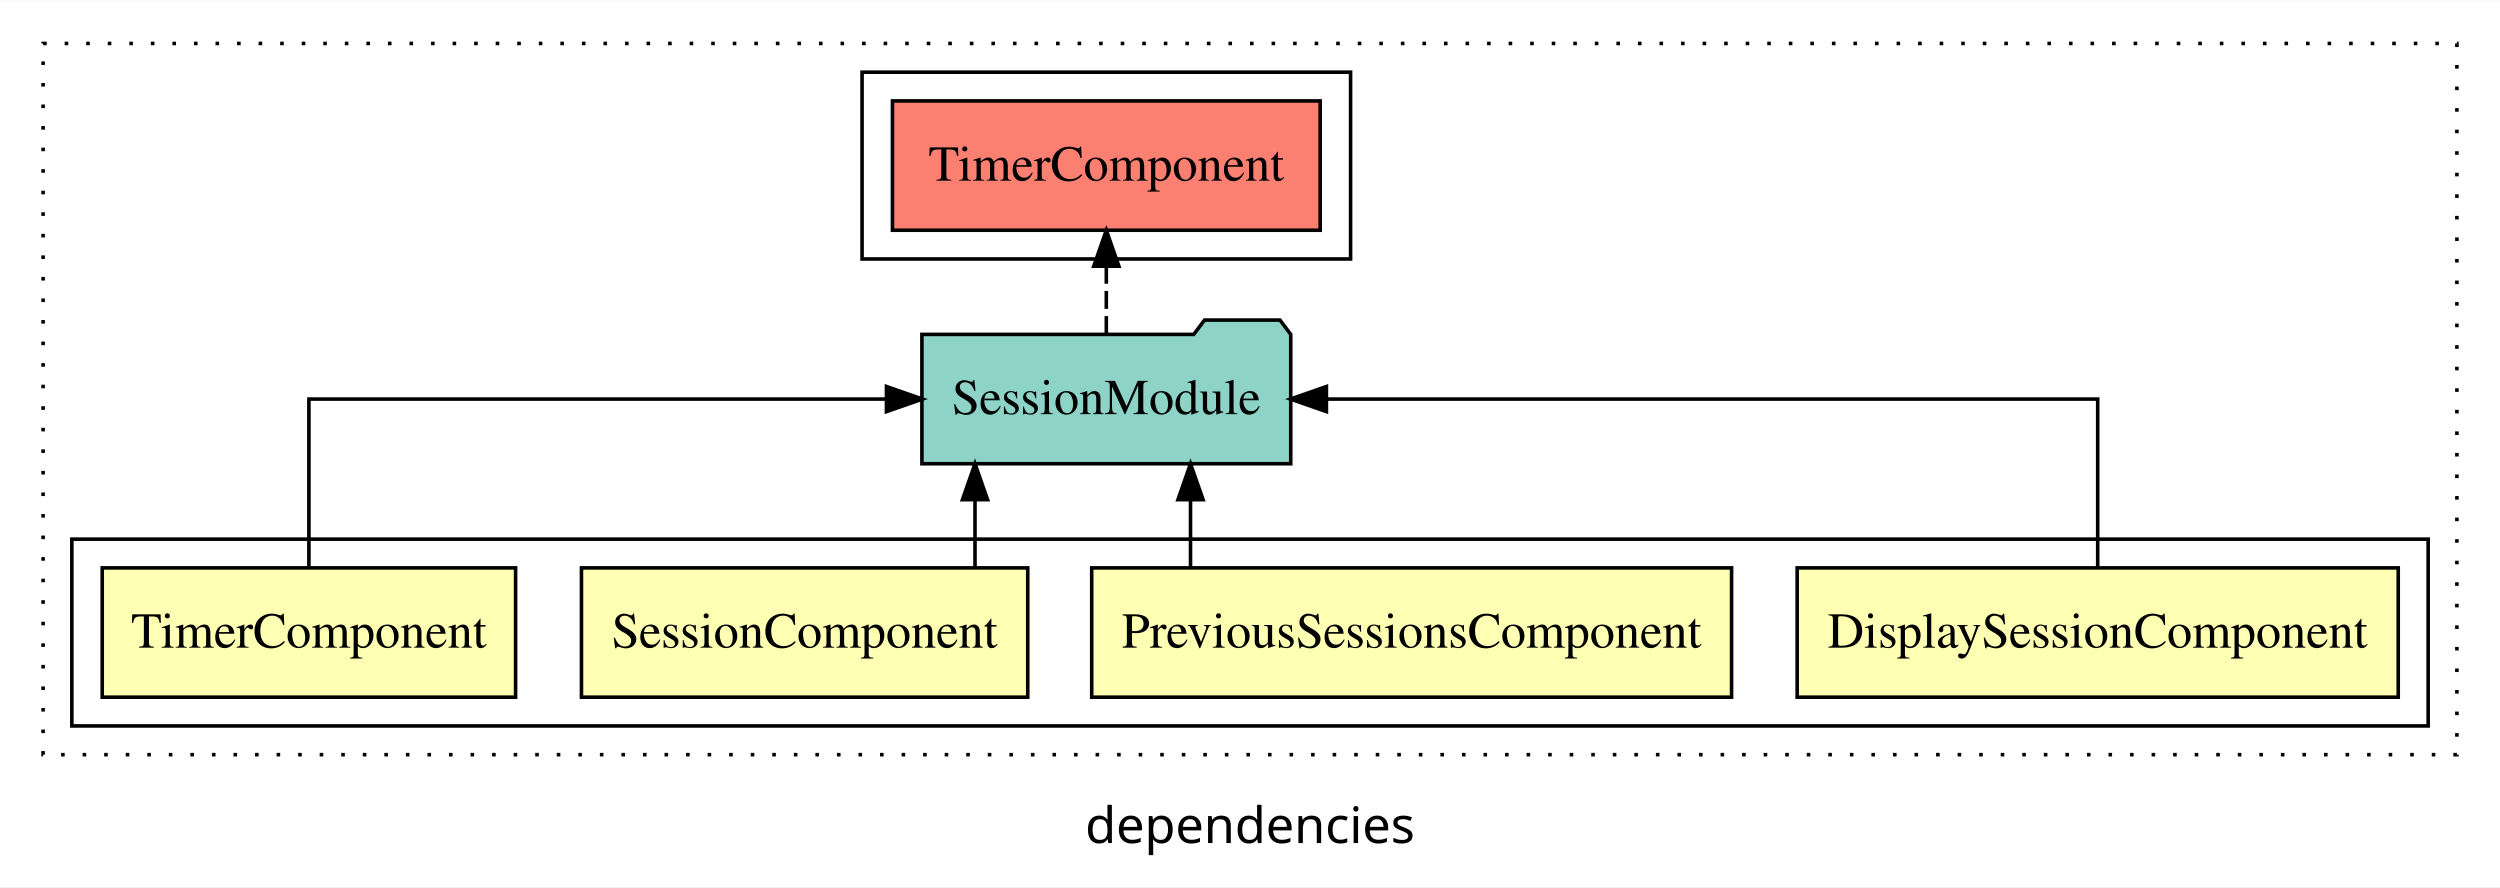
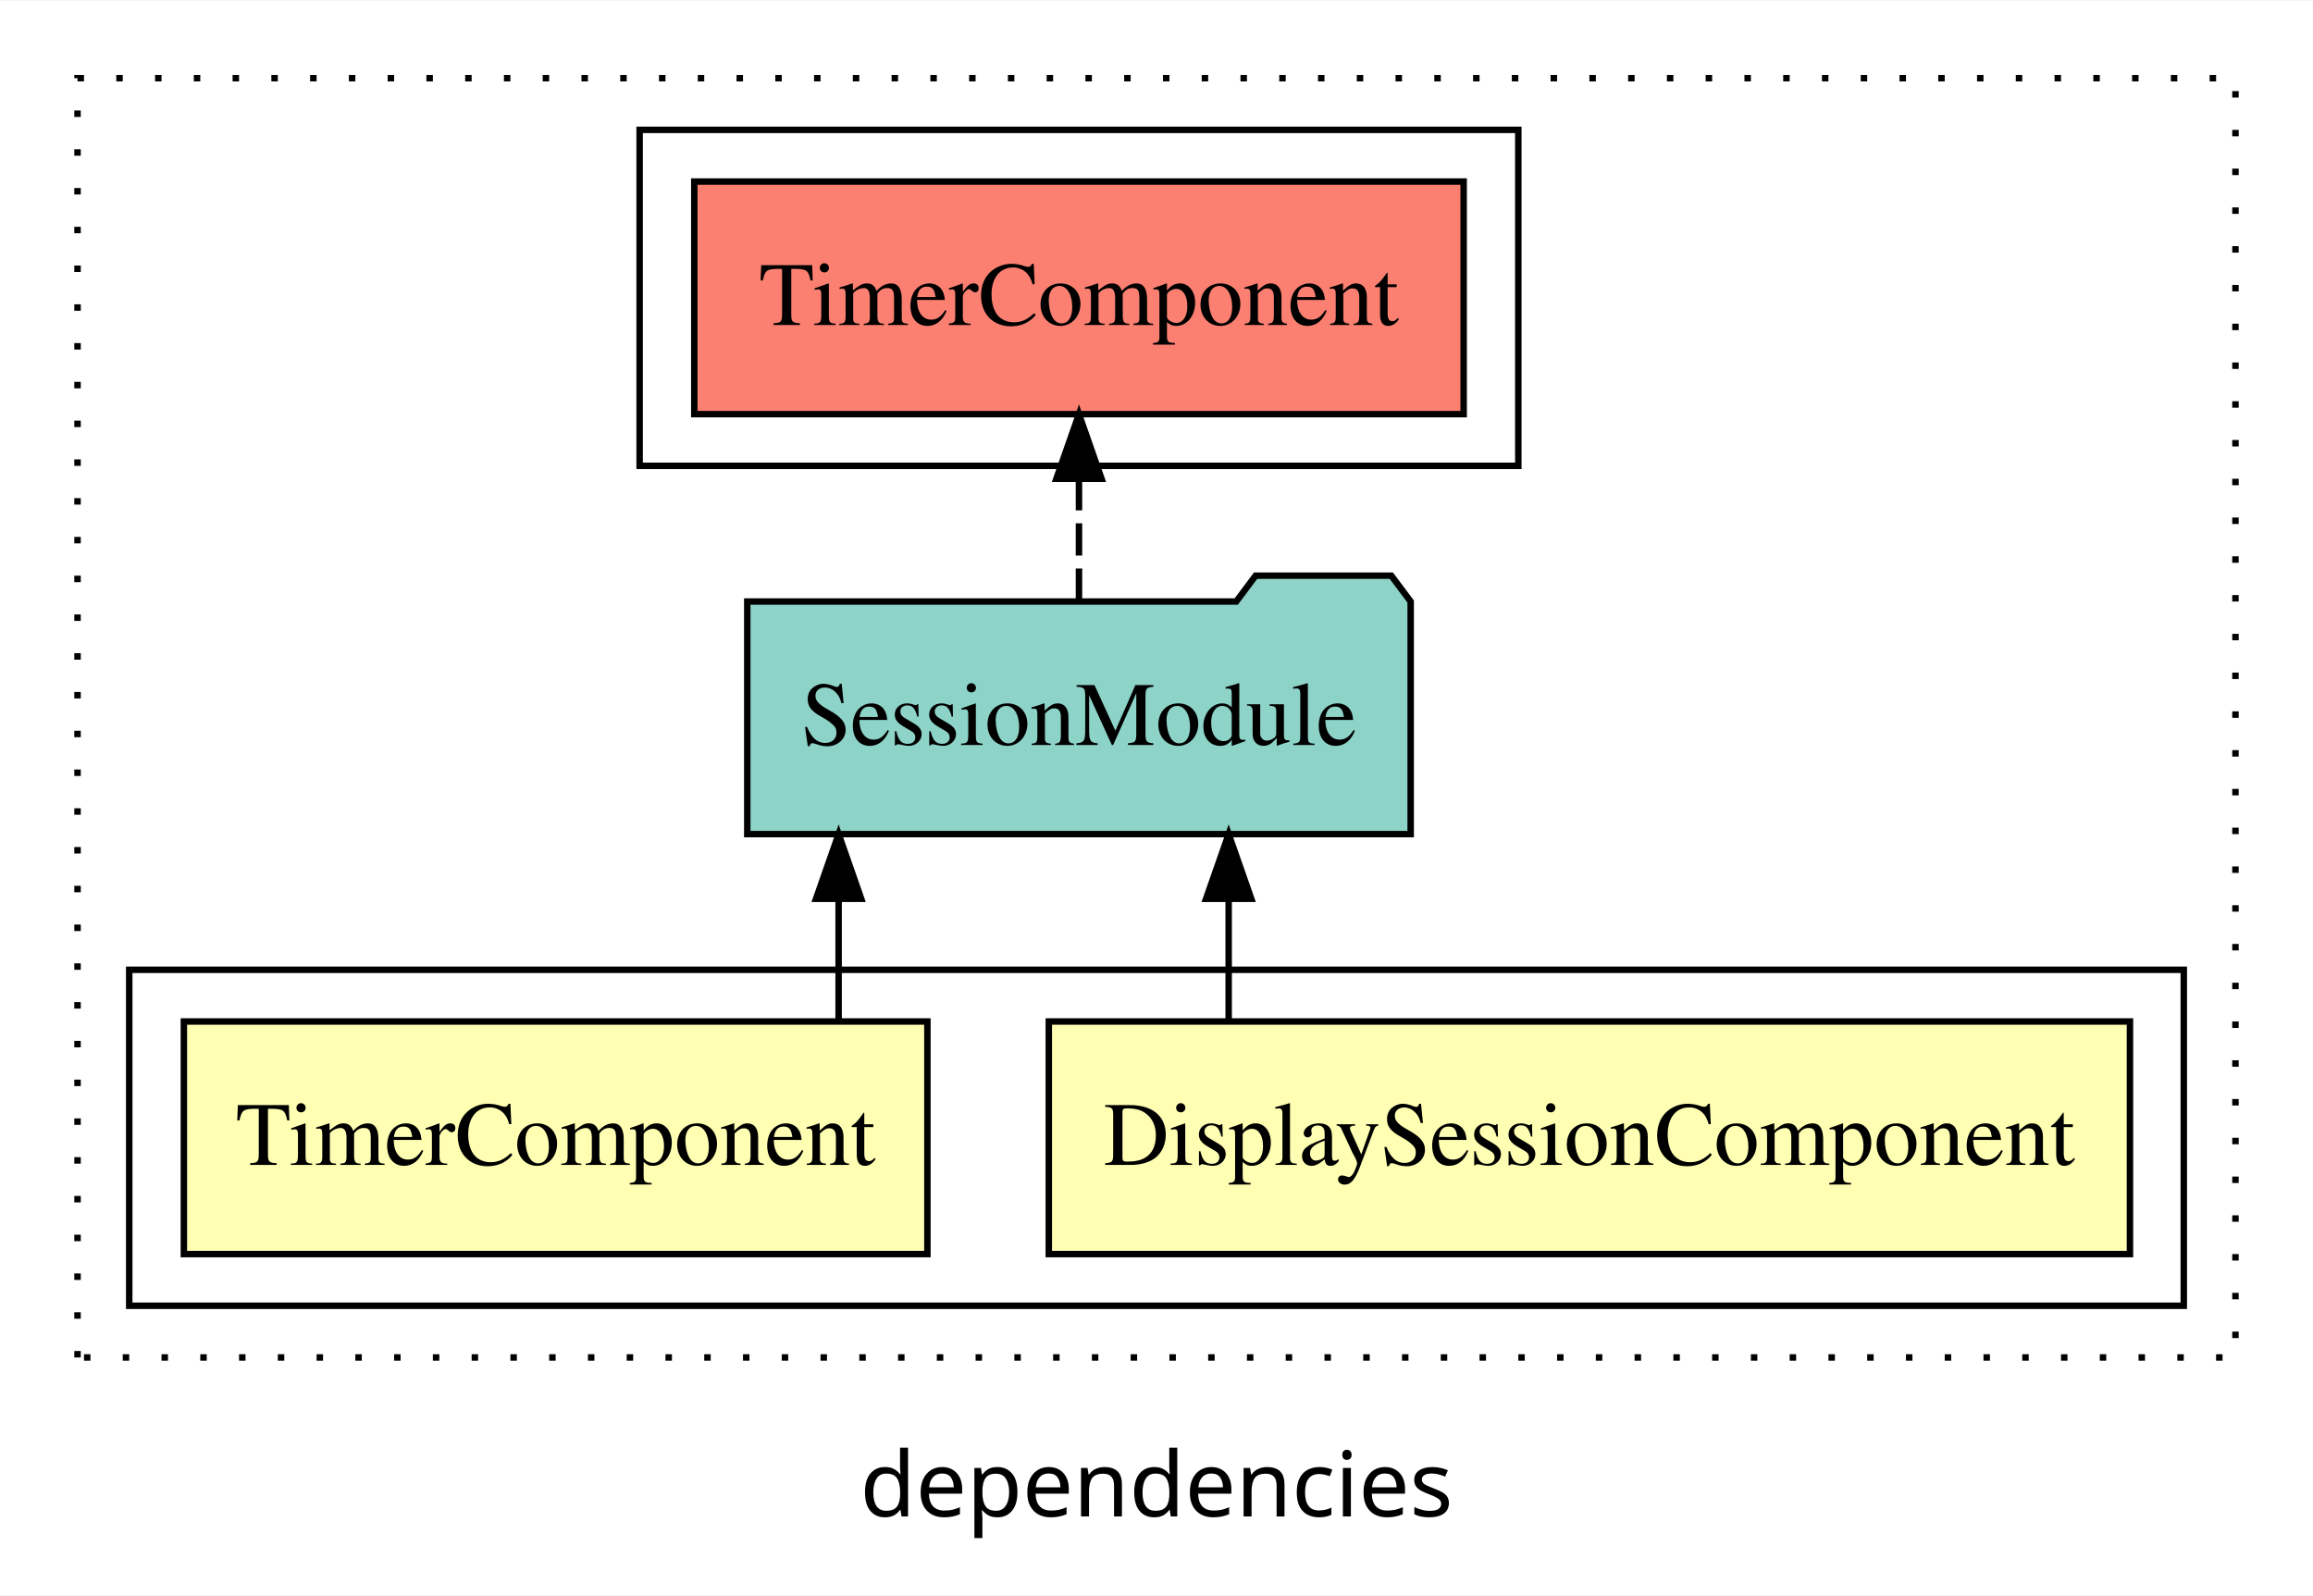
- <svg xmlns="http://www.w3.org/2000/svg" width="696pt" height="247pt" viewBox="0.00 0.00 696.00 246.80">
+ <svg xmlns="http://www.w3.org/2000/svg" width="358pt" height="247pt" viewBox="0.00 0.00 358.00 246.80">
  <g id="graph0" class="graph" transform="scale(1 1) rotate(0) translate(4 242.8)">
-     <polygon fill="white" stroke="transparent" points="-4,4 -4,-242.8 692,-242.8 692,4 -4,4" />
-     <text text-anchor="middle" x="344" y="-8.2" font-family="sans-serif" font-size="14.00">dependencies</text>
+     <polygon fill="white" stroke="transparent" points="-4,4 -4,-242.8 354,-242.8 354,4 -4,4" />
+     <text text-anchor="middle" x="175" y="-8.2" font-family="sans-serif" font-size="14.00">dependencies</text>
    <g id="clust1" class="cluster">
-       <polygon fill="none" stroke="black" stroke-dasharray="1,5" points="8,-32.8 8,-230.8 680,-230.8 680,-32.8 8,-32.8" />
+       <polygon fill="none" stroke="black" stroke-dasharray="1,5" points="8,-32.8 8,-230.8 342,-230.8 342,-32.8 8,-32.8" />
    </g>
    <g id="clust2" class="cluster">
-       <polygon fill="none" stroke="black" points="16,-40.8 16,-92.8 672,-92.8 672,-40.8 16,-40.8" />
+       <polygon fill="none" stroke="black" points="16,-40.8 16,-92.8 334,-92.8 334,-40.8 16,-40.8" />
    </g>
-     <g id="clust8" class="cluster">
-       <polygon fill="none" stroke="black" points="236,-170.8 236,-222.8 372,-222.8 372,-170.8 236,-170.8" />
+     <g id="clust6" class="cluster">
+       <polygon fill="none" stroke="black" points="95,-170.8 95,-222.8 231,-222.8 231,-170.8 95,-170.8" />
    </g>
    <g id="node1" class="node">
-       <polygon fill="#ffffb3" stroke="black" points="663.67,-84.8 496.33,-84.8 496.33,-48.8 663.67,-48.8 663.67,-84.8" />
-       <text text-anchor="middle" x="580" y="-62.6" font-family="Times,serif" font-size="14.00">DisplaySessionComponent</text>
+       <polygon fill="#ffffb3" stroke="black" points="325.67,-84.8 158.33,-84.8 158.33,-48.8 325.67,-48.8 325.67,-84.8" />
+       <text text-anchor="middle" x="242" y="-62.6" font-family="Times,serif" font-size="14.00">DisplaySessionComponent</text>
    </g>
-     <g id="node5" class="node">
-       <polygon fill="#8dd3c7" stroke="black" points="355.34,-149.8 352.34,-153.8 331.34,-153.8 328.34,-149.8 252.66,-149.8 252.66,-113.8 355.34,-113.8 355.34,-149.8" />
-       <text text-anchor="middle" x="304" y="-127.6" font-family="Times,serif" font-size="14.00">SessionModule</text>
+     <g id="node3" class="node">
+       <polygon fill="#8dd3c7" stroke="black" points="214.34,-149.8 211.34,-153.8 190.34,-153.8 187.34,-149.8 111.66,-149.8 111.66,-113.8 214.34,-113.8 214.34,-149.8" />
+       <text text-anchor="middle" x="163" y="-127.6" font-family="Times,serif" font-size="14.00">SessionModule</text>
    </g>
    <g id="edge1" class="edge">
-       <path fill="none" stroke="black" d="M580,-84.91C580,-104.14 580,-131.8 580,-131.8 580,-131.8 365.27,-131.8 365.27,-131.8" />
-       <polygon fill="black" stroke="black" points="365.27,-128.3 355.27,-131.8 365.27,-135.3 365.27,-128.3" />
+       <path fill="none" stroke="black" d="M186.17,-84.91C186.17,-84.91 186.17,-103.79 186.17,-103.79" />
+       <polygon fill="black" stroke="black" points="182.67,-103.79 186.17,-113.79 189.67,-103.79 182.67,-103.79" />
    </g>
    <g id="node2" class="node">
-       <polygon fill="#ffffb3" stroke="black" points="478.07,-84.8 299.93,-84.8 299.93,-48.8 478.07,-48.8 478.07,-84.8" />
-       <text text-anchor="middle" x="389" y="-62.6" font-family="Times,serif" font-size="14.00">PreviousSessionsComponent</text>
-     </g>
-     <g id="edge2" class="edge">
-       <path fill="none" stroke="black" d="M327.44,-84.91C327.44,-84.91 327.44,-103.79 327.44,-103.79" />
-       <polygon fill="black" stroke="black" points="323.94,-103.79 327.44,-113.79 330.94,-103.79 323.94,-103.79" />
-     </g>
-     <g id="node3" class="node">
-       <polygon fill="#ffffb3" stroke="black" points="282.12,-84.8 157.88,-84.8 157.88,-48.8 282.12,-48.8 282.12,-84.8" />
-       <text text-anchor="middle" x="220" y="-62.6" font-family="Times,serif" font-size="14.00">SessionComponent</text>
-     </g>
-     <g id="edge3" class="edge">
-       <path fill="none" stroke="black" d="M267.44,-84.91C267.44,-84.91 267.44,-103.79 267.44,-103.79" />
-       <polygon fill="black" stroke="black" points="263.94,-103.79 267.44,-113.79 270.94,-103.79 263.94,-103.79" />
-     </g>
-     <g id="node4" class="node">
      <polygon fill="#ffffb3" stroke="black" points="139.54,-84.8 24.46,-84.8 24.46,-48.8 139.54,-48.8 139.54,-84.8" />
      <text text-anchor="middle" x="82" y="-62.6" font-family="Times,serif" font-size="14.00">TimerComponent</text>
    </g>
-     <g id="edge4" class="edge">
-       <path fill="none" stroke="black" d="M82,-84.91C82,-104.14 82,-131.8 82,-131.8 82,-131.8 242.79,-131.8 242.79,-131.8" />
-       <polygon fill="black" stroke="black" points="242.79,-135.3 252.79,-131.8 242.79,-128.3 242.79,-135.3" />
+     <g id="edge2" class="edge">
+       <path fill="none" stroke="black" d="M125.8,-84.91C125.8,-84.91 125.8,-103.79 125.8,-103.79" />
+       <polygon fill="black" stroke="black" points="122.3,-103.79 125.8,-113.79 129.3,-103.79 122.3,-103.79" />
    </g>
-     <g id="node6" class="node">
-       <polygon fill="#fb8072" stroke="black" points="363.54,-214.8 244.46,-214.8 244.46,-178.8 363.54,-178.8 363.54,-214.8" />
-       <text text-anchor="middle" x="304" y="-192.6" font-family="Times,serif" font-size="14.00">TimerComponent </text>
+     <g id="node4" class="node">
+       <polygon fill="#fb8072" stroke="black" points="222.54,-214.8 103.46,-214.8 103.46,-178.8 222.54,-178.8 222.54,-214.8" />
+       <text text-anchor="middle" x="163" y="-192.6" font-family="Times,serif" font-size="14.00">TimerComponent </text>
    </g>
-     <g id="edge5" class="edge">
-       <path fill="none" stroke="black" stroke-dasharray="5,2" d="M304,-149.91C304,-149.91 304,-168.79 304,-168.79" />
-       <polygon fill="black" stroke="black" points="300.5,-168.79 304,-178.79 307.5,-168.79 300.5,-168.79" />
+     <g id="edge3" class="edge">
+       <path fill="none" stroke="black" stroke-dasharray="5,2" d="M163,-149.91C163,-149.91 163,-168.79 163,-168.79" />
+       <polygon fill="black" stroke="black" points="159.5,-168.79 163,-178.79 166.5,-168.79 159.5,-168.79" />
    </g>
  </g>
</svg>
